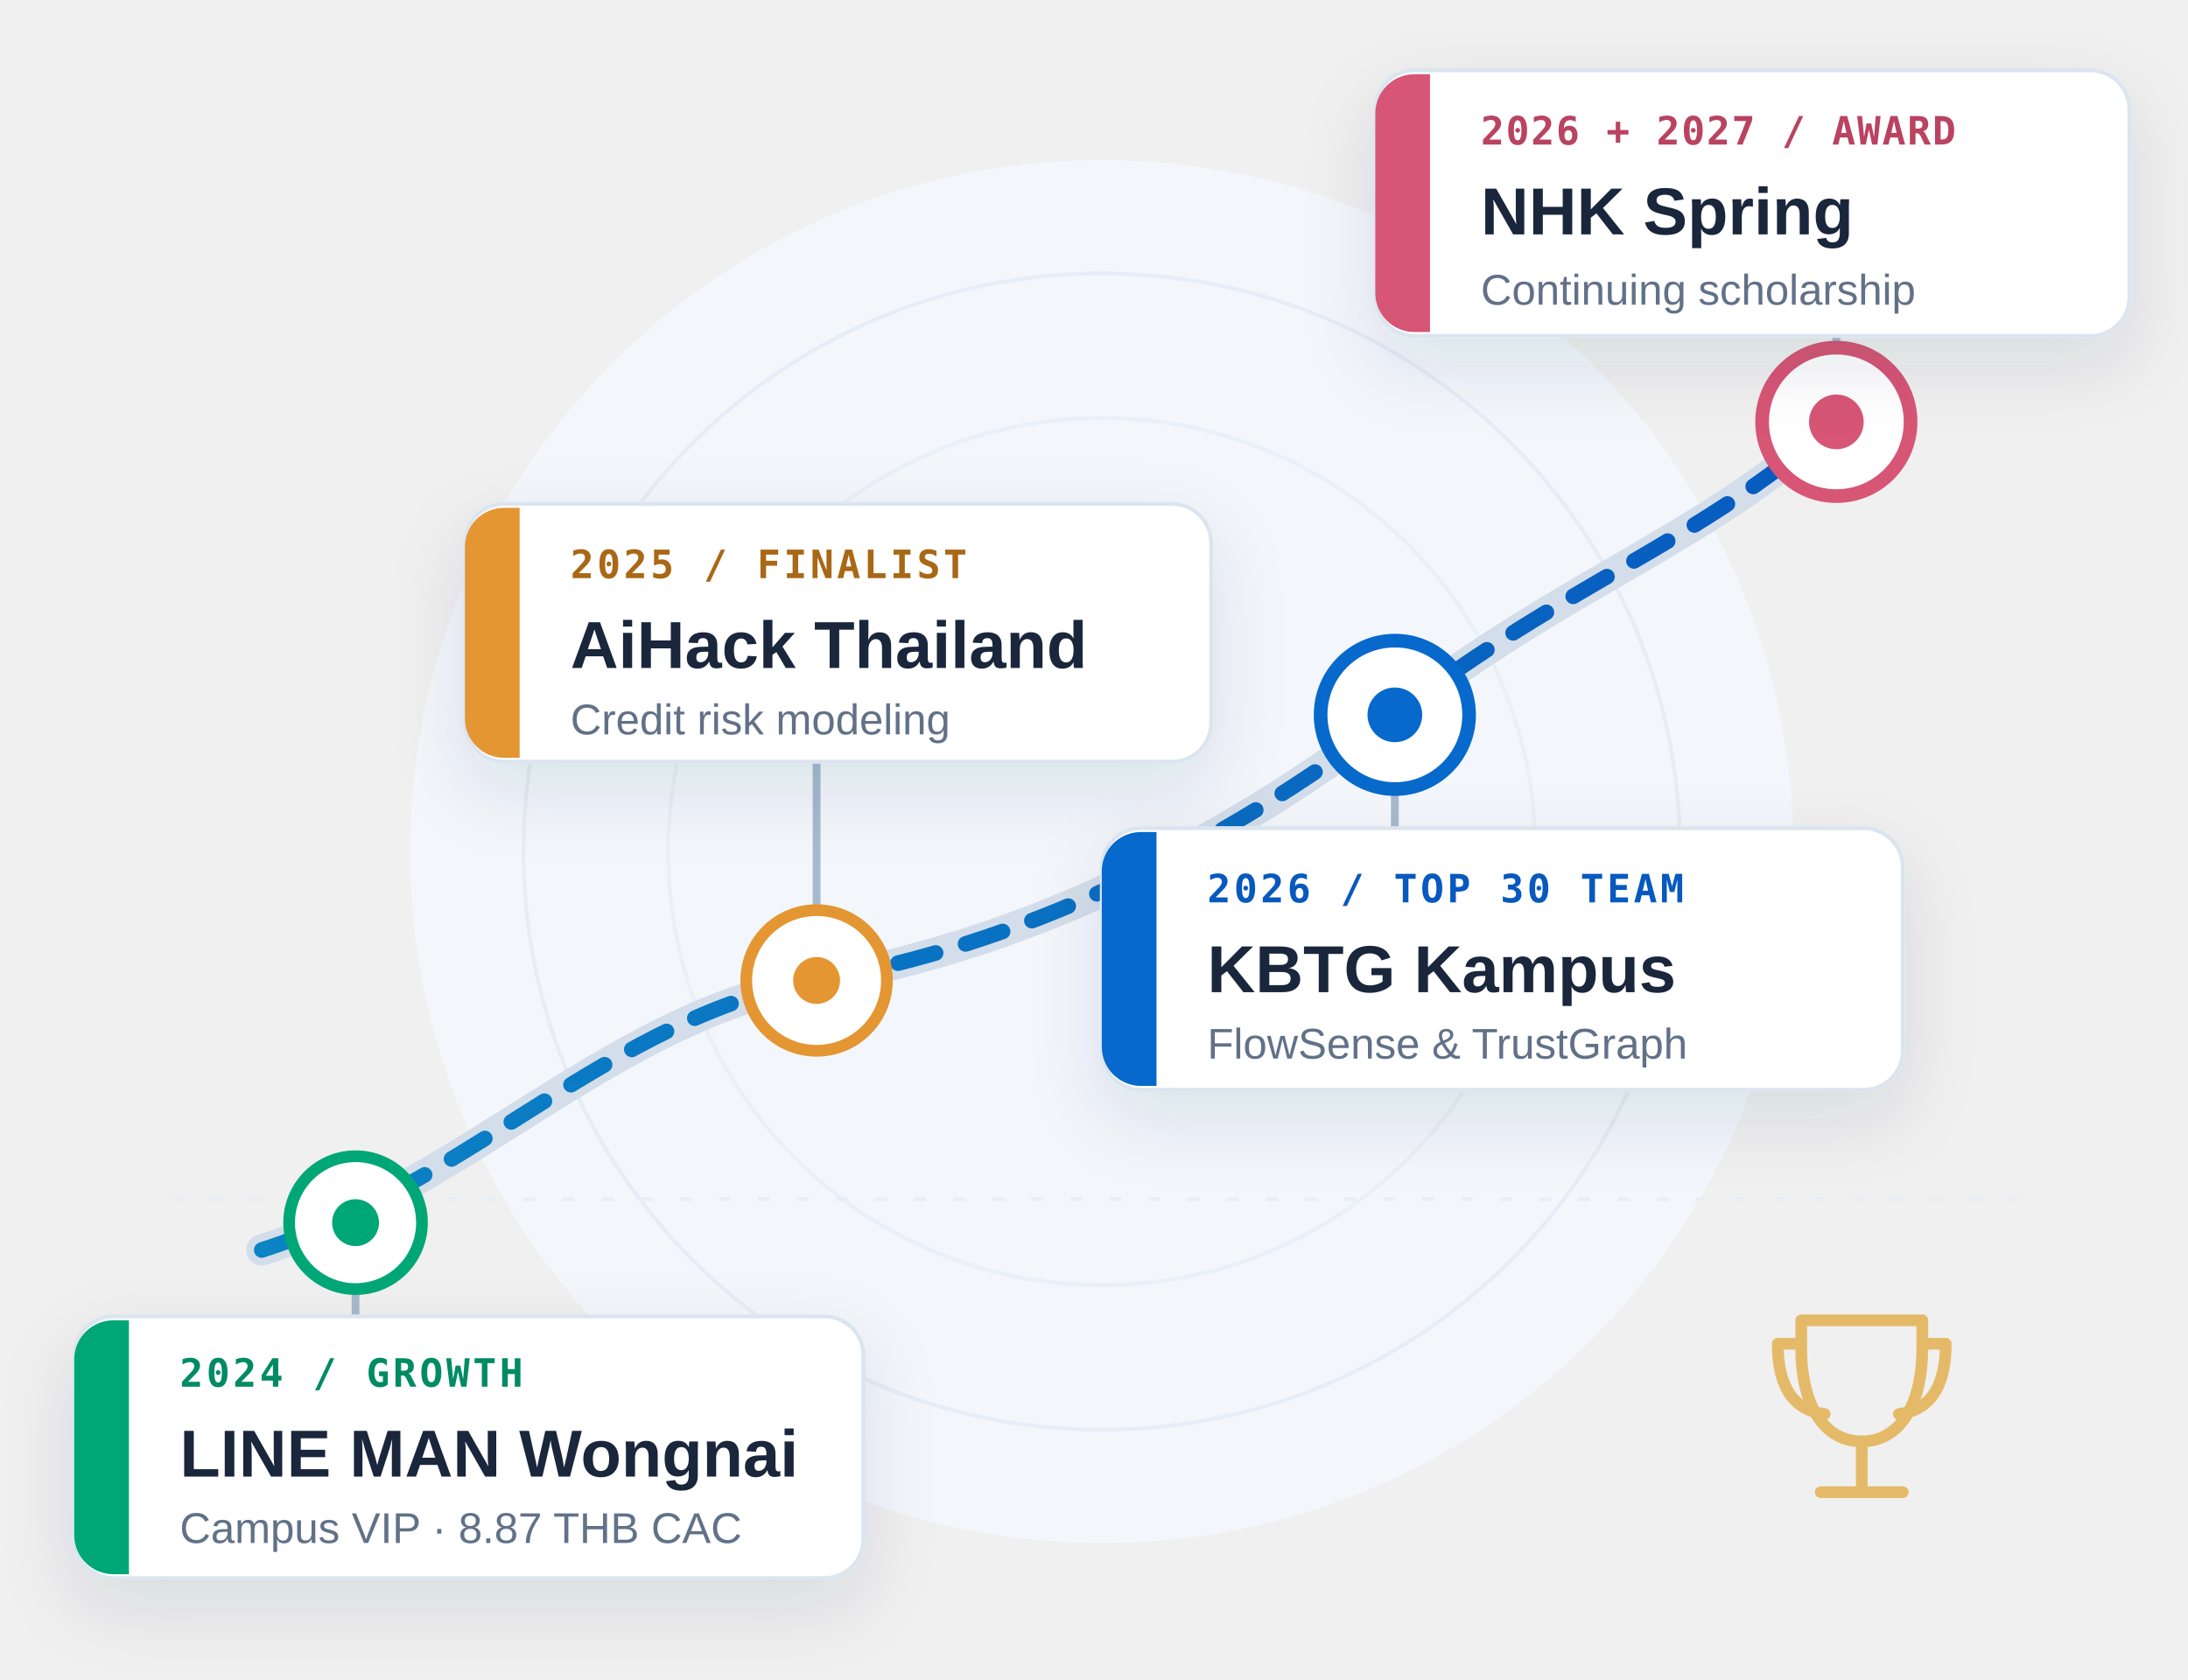
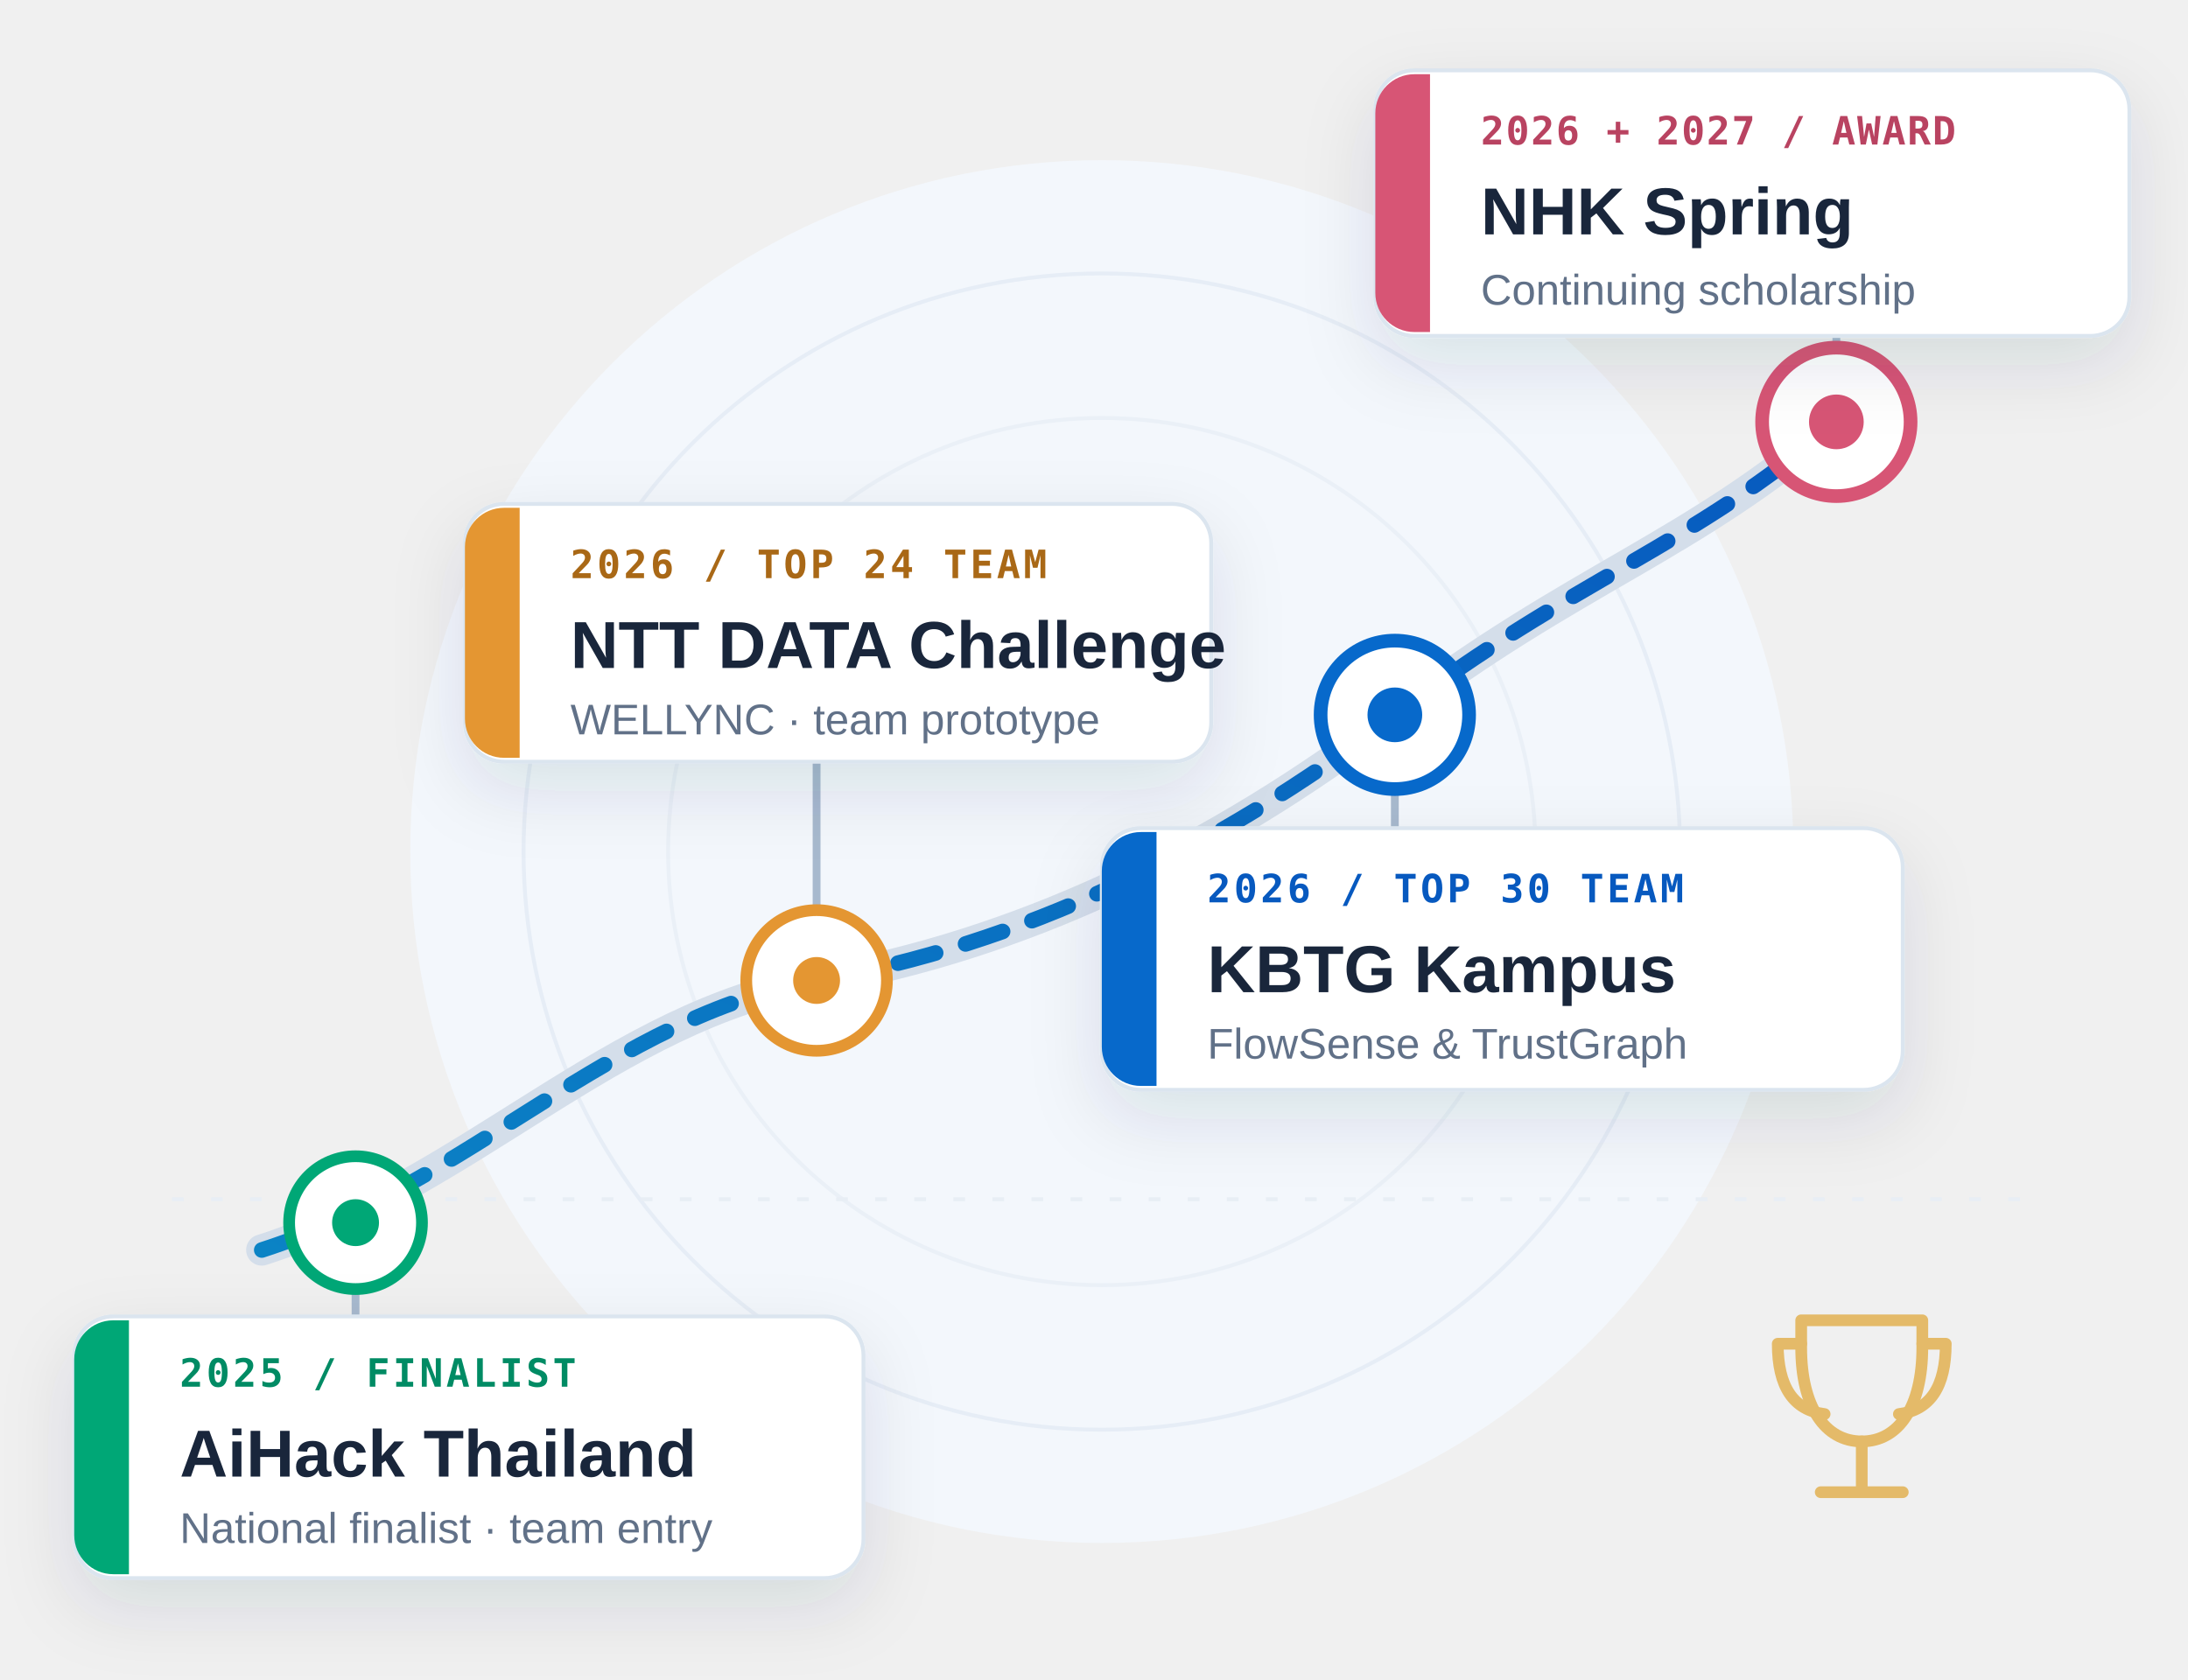
<svg xmlns="http://www.w3.org/2000/svg" viewBox="0 0 560 430" role="img" aria-labelledby="journey-title journey-description">
  <defs>
    <filter id="float-shadow" x="-20%" y="-30%" width="140%" height="170%">
      <feDropShadow dx="0" dy="7" stdDeviation="9" flood-color="#233957" flood-opacity=".11" />
    </filter>
    <linearGradient id="journey-blue" x1="0" y1="1" x2="1" y2="0">
      <stop offset="0" stop-color="#0b83c5" />
      <stop offset="1" stop-color="#0759bf" />
    </linearGradient>
  </defs>
  <circle cx="282" cy="218" r="177" fill="#f3f7fc" />
  <circle cx="282" cy="218" r="148" fill="none" stroke="#e6edf6" />
  <circle cx="282" cy="218" r="111" fill="none" stroke="#eaf0f7" />
  <path d="M44 307h480" stroke="#e8eef5" stroke-width="1" stroke-dasharray="3 7" />
  <path d="M67 320 C120 303 157 260 209 251 S311 218 357 183 S433 140 470 108" fill="none" stroke="#d4deea" stroke-width="8" stroke-linecap="round" />
  <path d="M67 320 C120 303 157 260 209 251 S311 218 357 183 S433 140 470 108" fill="none" stroke="url(#journey-blue)" stroke-width="4" stroke-dasharray="10 8" stroke-linecap="round" />
  <path d="M91 327v10M209 236v-41M357 198v14M470 94v-8" fill="none" stroke="#a7b9ce" stroke-width="2" stroke-linecap="round" />
  <circle cx="91" cy="313" r="17" fill="#fff" stroke="#00a776" stroke-width="3" />
  <circle cx="91" cy="313" r="6" fill="#00a776" />
  <g filter="url(#float-shadow)">
    <rect x="19" y="337" width="202" height="67" rx="10" fill="#fff" stroke="#dbe5ef" />
  </g>
  <path d="M29 338h4v65h-4a10 10 0 0 1-10-10v-45a10 10 0 0 1 10-10Z" fill="#00a776" />
-   <text x="46" y="355" fill="#008b64" font-family="Geist Mono, ui-monospace, monospace" font-size="10" font-weight="700" letter-spacing=".8">2024 / GROWTH</text>
-   <text x="46" y="378" fill="#19263b" font-family="Geist, Arial, sans-serif" font-size="17" font-weight="600">LINE MAN Wongnai</text>
-   <text x="46" y="395" fill="#617188" font-family="Geist, Arial, sans-serif" font-size="11">Campus VIP · 8.87 THB CAC</text>
+   <text x="46" y="355" fill="#008b64" font-family="Geist Mono, ui-monospace, monospace" font-size="10" font-weight="700" letter-spacing=".8">2025 / FINALIST</text>
+   <text x="46" y="378" fill="#19263b" font-family="Geist, Arial, sans-serif" font-size="17" font-weight="600">AiHack Thailand</text>
+   <text x="46" y="395" fill="#617188" font-family="Geist, Arial, sans-serif" font-size="11">National finalist · team entry</text>
  <circle cx="209" cy="251" r="18" fill="#fff" stroke="#e49632" stroke-width="3" />
  <circle cx="209" cy="251" r="6" fill="#e49632" />
  <g filter="url(#float-shadow)">
    <rect x="119" y="129" width="191" height="66" rx="10" fill="#fff" stroke="#dbe5ef" />
  </g>
  <path d="M129 130h4v64h-4a10 10 0 0 1-10-10v-44a10 10 0 0 1 10-10Z" fill="#e49632" />
-   <text x="146" y="148" fill="#a96816" font-family="Geist Mono, ui-monospace, monospace" font-size="10" font-weight="700" letter-spacing=".8">2025 / FINALIST</text>
-   <text x="146" y="171" fill="#19263b" font-family="Geist, Arial, sans-serif" font-size="17" font-weight="600">AiHack Thailand</text>
-   <text x="146" y="188" fill="#617188" font-family="Geist, Arial, sans-serif" font-size="11">Credit risk modeling</text>
+   <text x="146" y="148" fill="#a96816" font-family="Geist Mono, ui-monospace, monospace" font-size="10" font-weight="700" letter-spacing=".8">2026 / TOP 24 TEAM</text>
+   <text x="146" y="171" fill="#19263b" font-family="Geist, Arial, sans-serif" font-size="17" font-weight="600">NTT DATA Challenge</text>
+   <text x="146" y="188" fill="#617188" font-family="Geist, Arial, sans-serif" font-size="11">WELLYNC · team prototype</text>
  <circle cx="357" cy="183" r="19" fill="#fff" stroke="#0769cb" stroke-width="3.5" />
  <circle cx="357" cy="183" r="7" fill="#0769cb" />
  <g filter="url(#float-shadow)">
    <rect x="282" y="212" width="205" height="67" rx="10" fill="#fff" stroke="#dbe5ef" />
  </g>
  <path d="M292 213h4v65h-4a10 10 0 0 1-10-10v-45a10 10 0 0 1 10-10Z" fill="#0769cb" />
  <text x="309" y="231" fill="#0759bf" font-family="Geist Mono, ui-monospace, monospace" font-size="10" font-weight="700" letter-spacing=".8">2026 / TOP 30 TEAM</text>
  <text x="309" y="254" fill="#19263b" font-family="Geist, Arial, sans-serif" font-size="17" font-weight="600">KBTG Kampus</text>
  <text x="309" y="271" fill="#617188" font-family="Geist, Arial, sans-serif" font-size="11">FlowSense &amp; TrustGraph</text>
  <circle cx="470" cy="108" r="19" fill="#fff" stroke="#d75575" stroke-width="3.5" />
  <circle cx="470" cy="108" r="7" fill="#d75575" />
  <g filter="url(#float-shadow)">
    <rect x="352" y="18" width="193" height="68" rx="10" fill="#fff" stroke="#dbe5ef" />
  </g>
  <path d="M362 19h4v66h-4a10 10 0 0 1-10-10V29a10 10 0 0 1 10-10Z" fill="#d75575" />
  <text x="379" y="37" fill="#b94361" font-family="Geist Mono, ui-monospace, monospace" font-size="10" font-weight="700" letter-spacing=".4">2026 + 2027 / AWARD</text>
  <text x="379" y="60" fill="#19263b" font-family="Geist, Arial, sans-serif" font-size="17" font-weight="600">NHK Spring</text>
  <text x="379" y="78" fill="#617188" font-family="Geist, Arial, sans-serif" font-size="11">Continuing scholarship</text>
  <g transform="translate(454 335)" fill="none" stroke="#e1ad47" stroke-width="3" stroke-linecap="round" stroke-linejoin="round" opacity=".8">
    <path d="M7 3h31v7c0 15-6 24-15.5 24S7 25 7 10V3Z" />
    <path d="M7 9H1c0 11 4 17 12 18M38 9h6c0 11-4 17-12 18M22.5 34v12M12 47h21" />
  </g>
</svg>
